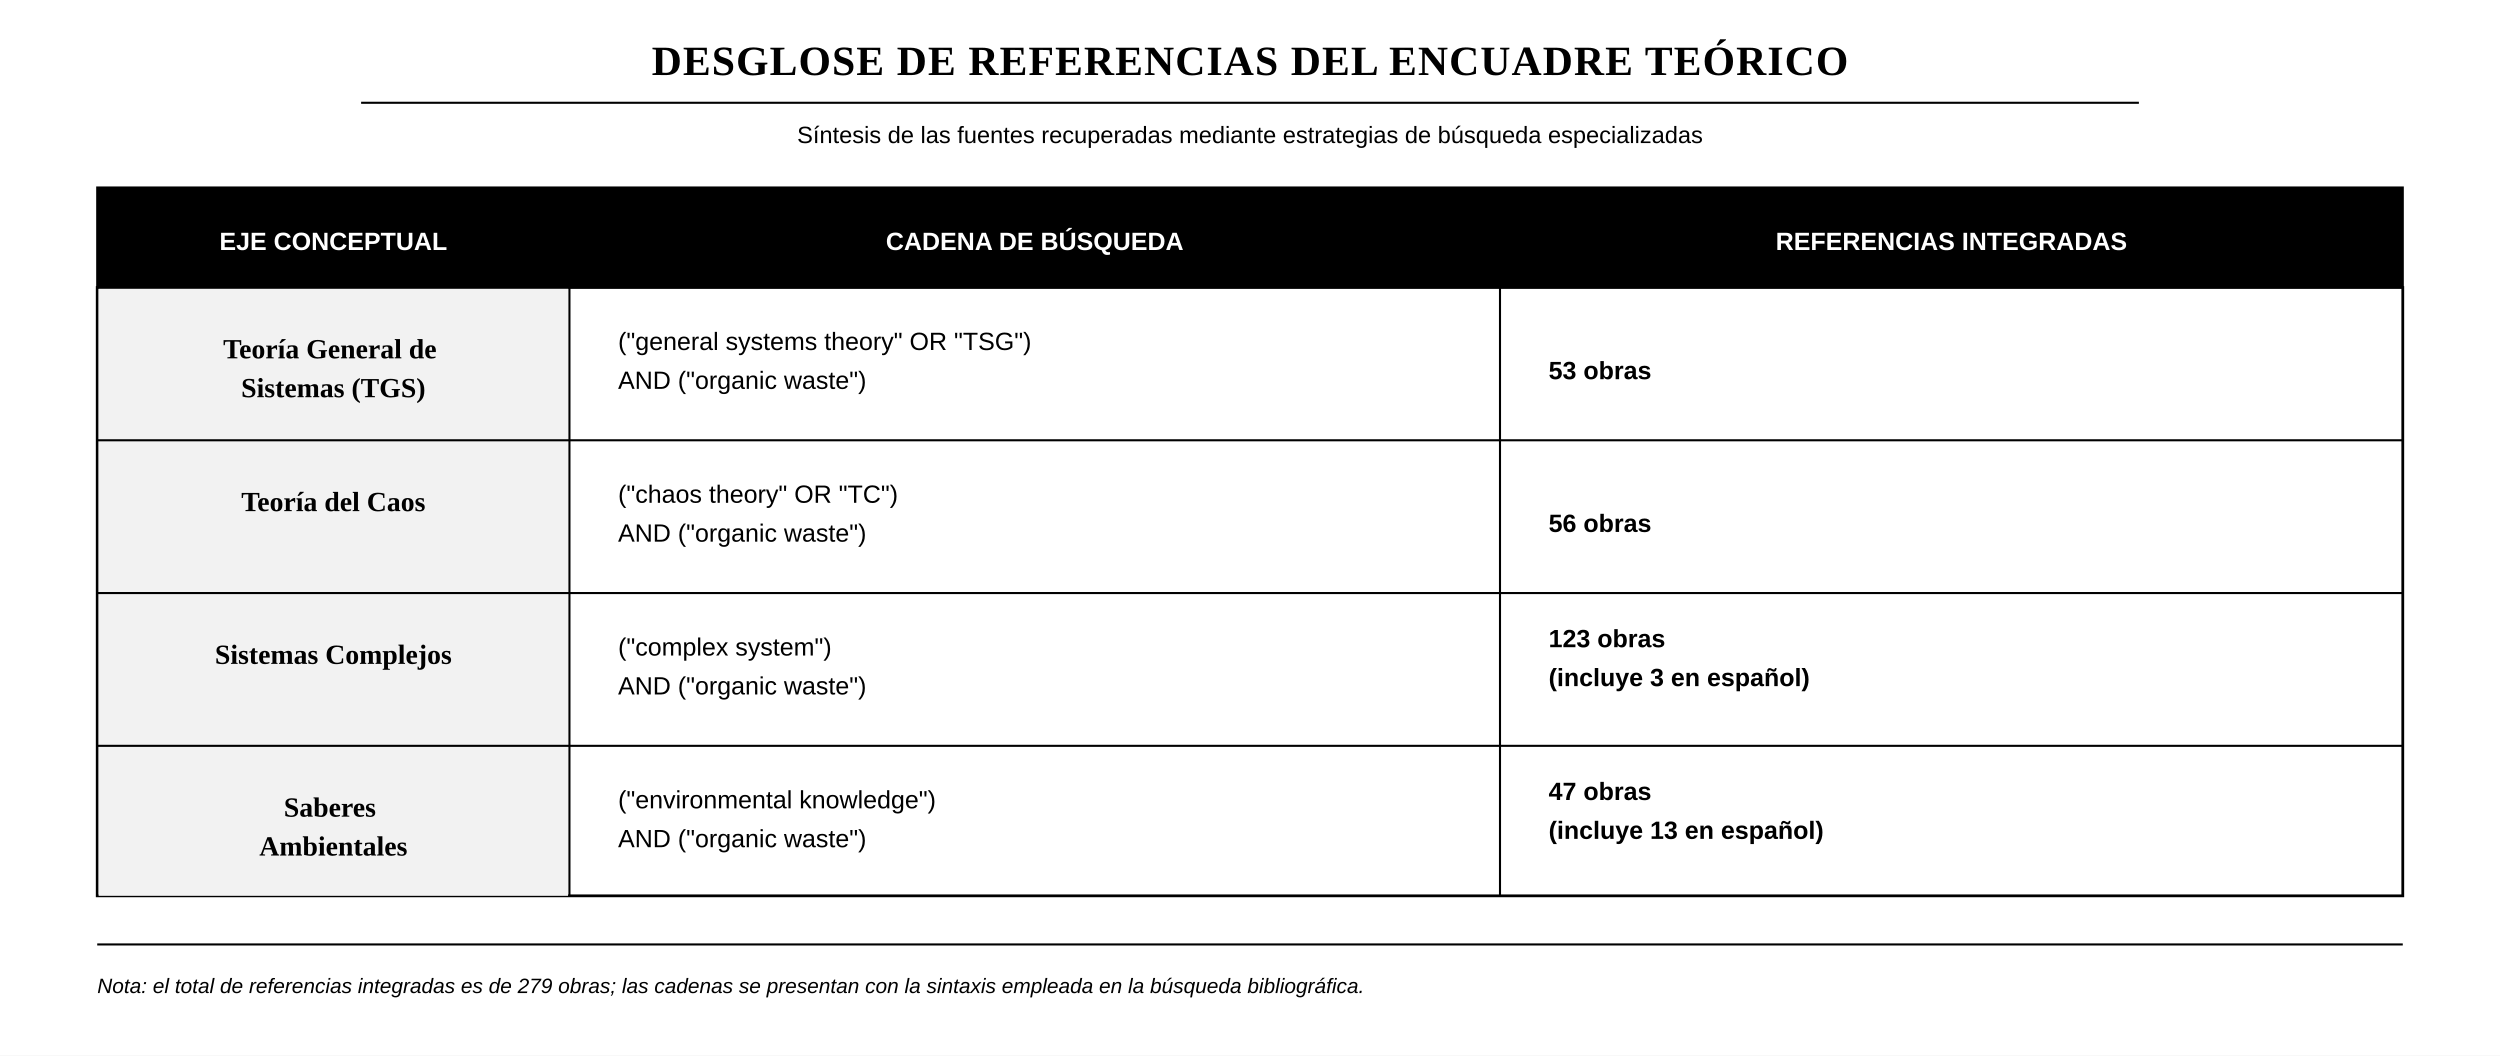
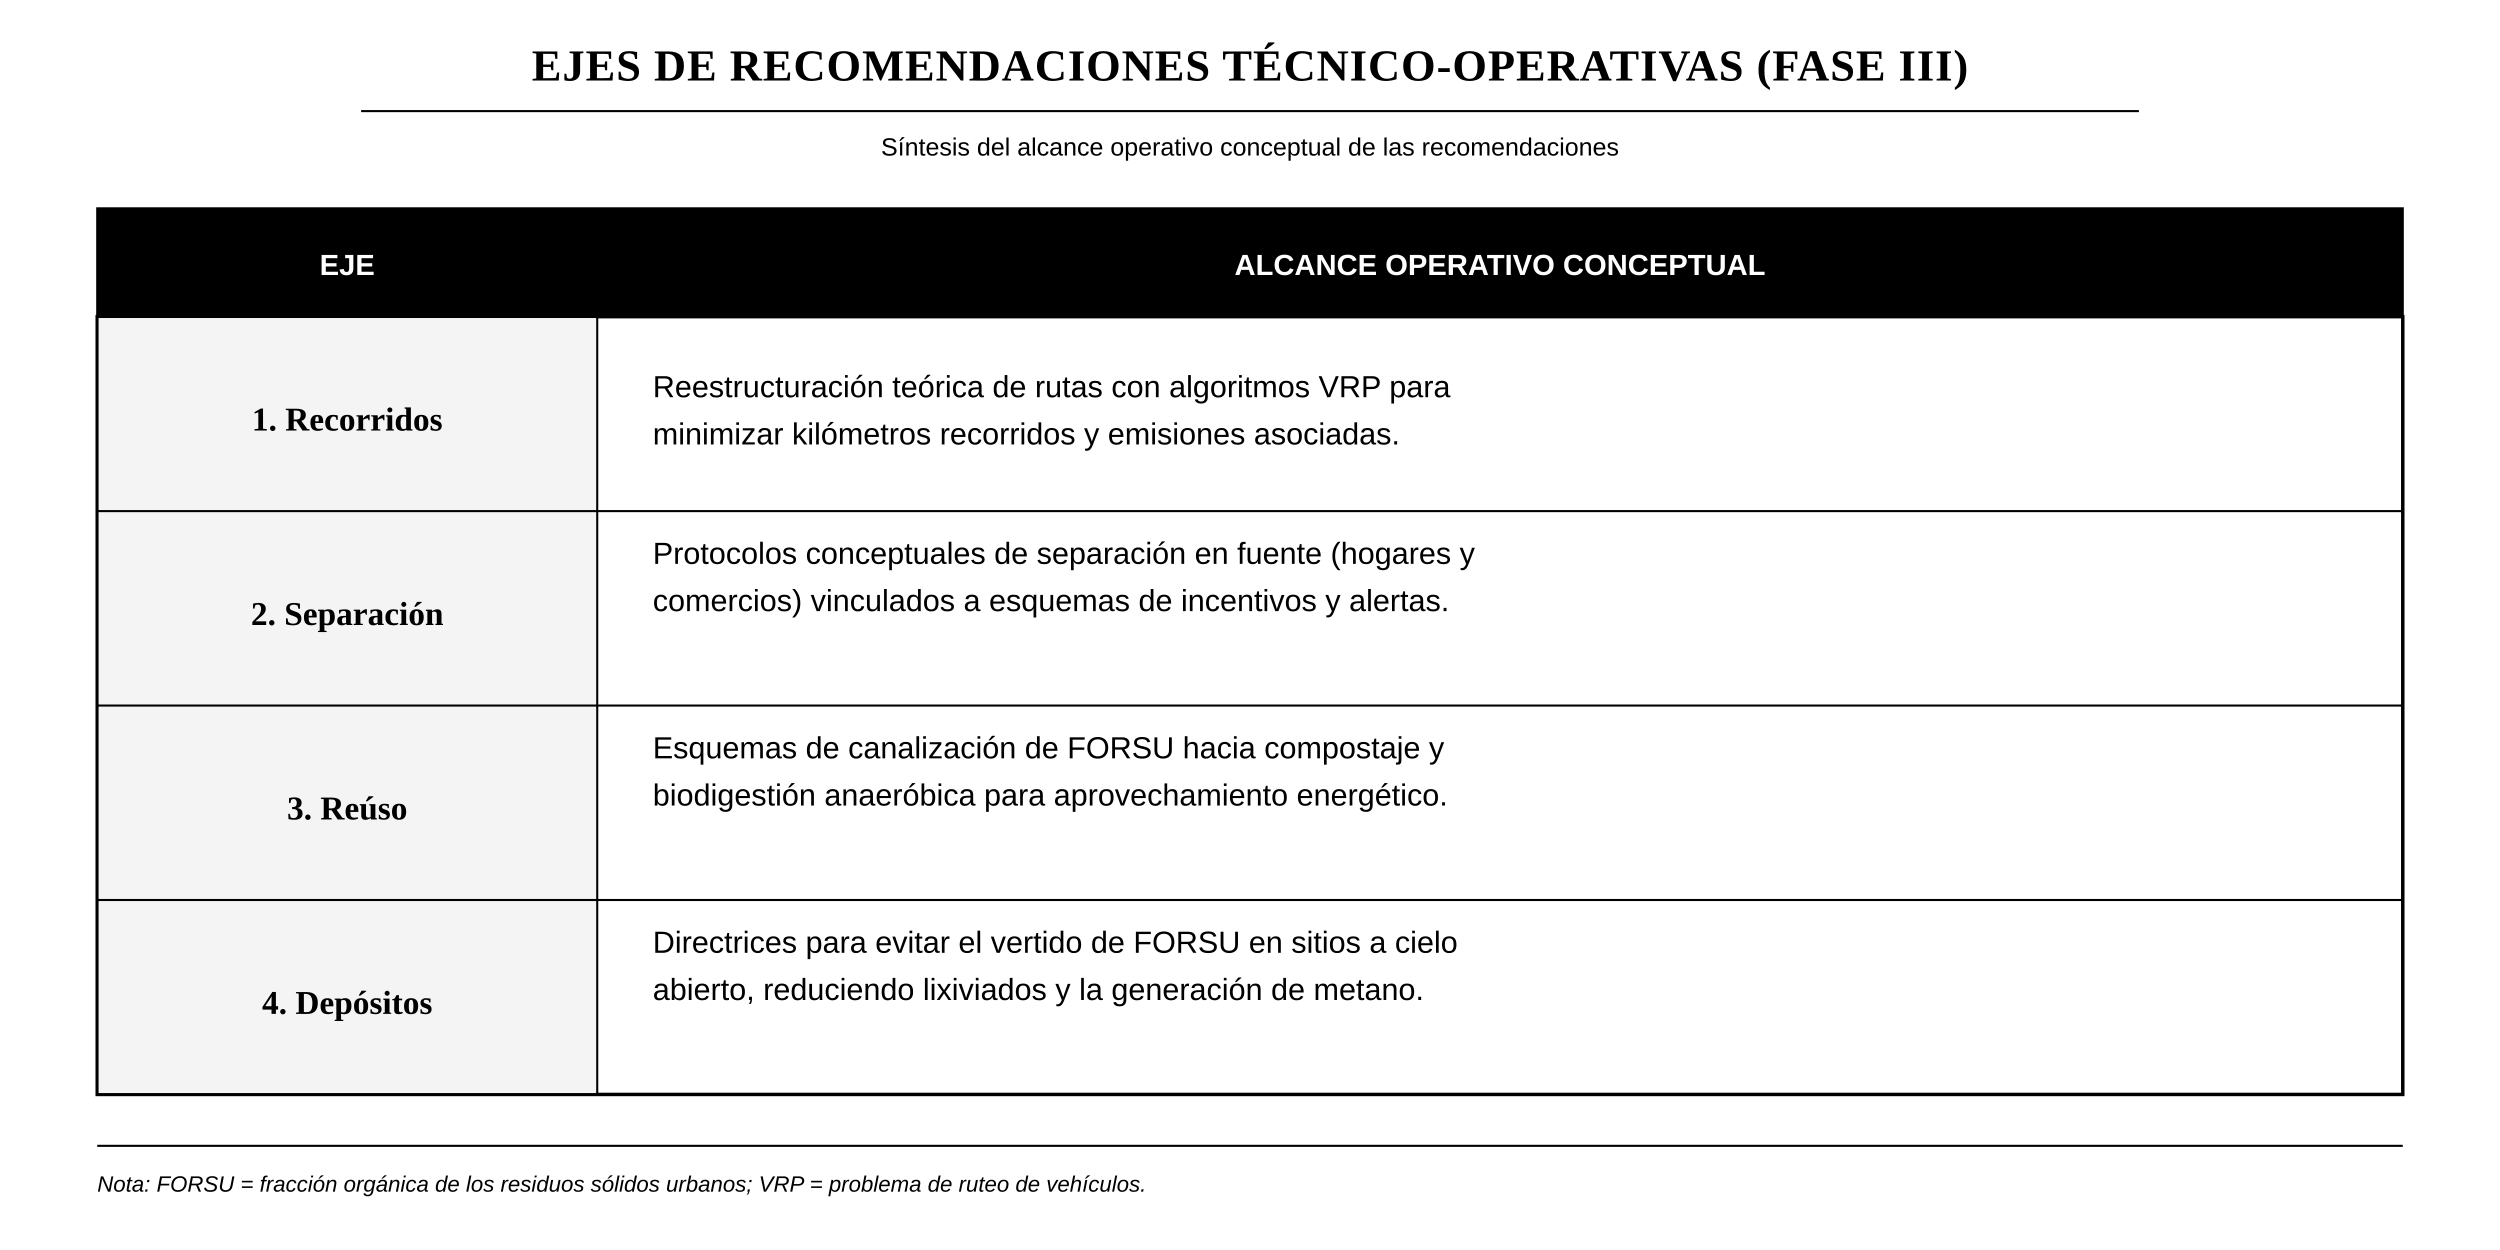
- <svg xmlns="http://www.w3.org/2000/svg" width="1800" height="760" viewBox="0 0 1800 760" role="img" aria-labelledby="title desc">
+ <svg xmlns="http://www.w3.org/2000/svg" width="1800" height="900" viewBox="0 0 1800 900" role="img" aria-labelledby="title desc">
  <defs>
    <style>
-       .title { font-family: Georgia, 'Times New Roman', serif; font-size: 30px; font-weight: bold; letter-spacing: 0.8px; fill: #000; }
-       .subtitle { font-family: Arial, Helvetica, sans-serif; font-size: 17px; fill: #000; }
-       .head { font-family: Arial, Helvetica, sans-serif; font-size: 18px; font-weight: bold; fill: #fff; }
-       .axis { font-family: Georgia, 'Times New Roman', serif; font-size: 20px; font-weight: bold; fill: #000; }
-       .body { font-family: Arial, Helvetica, sans-serif; font-size: 18px; fill: #000; }
-       .count { font-family: Arial, Helvetica, sans-serif; font-size: 18px; font-weight: bold; fill: #000; }
-       .note { font-family: Arial, Helvetica, sans-serif; font-size: 15px; font-style: italic; fill: #000; }
+       .title { font-family: Georgia, 'Times New Roman', serif; font-size: 32px; font-weight: bold; letter-spacing: 0.7px; fill: #000; }
+       .subtitle { font-family: Arial, Helvetica, sans-serif; font-size: 18px; fill: #000; }
+       .head { font-family: Arial, Helvetica, sans-serif; font-size: 21px; font-weight: bold; fill: #fff; }
+       .axis { font-family: Georgia, 'Times New Roman', serif; font-size: 24px; font-weight: bold; fill: #000; }
+       .body { font-family: Arial, Helvetica, sans-serif; font-size: 22px; fill: #000; }
+       .note { font-family: Arial, Helvetica, sans-serif; font-size: 16px; font-style: italic; fill: #000; }
      .rule { stroke: #000; stroke-width: 1.5; }
-       .outer { fill: #fff; stroke: #000; stroke-width: 2; }
+       .outer { fill: #fff; stroke: #000; stroke-width: 2.5; }
      .headbox { fill: #000; stroke: #000; stroke-width: 1.5; }
-       .shade { fill: #f2f2f2; }
+       .shade { fill: #f4f4f4; }
    </style>
  </defs>
-   <rect width="1800" height="760" fill="#fff" />
-   <text x="900" y="54" text-anchor="middle" class="title">DESGLOSE DE REFERENCIAS DEL ENCUADRE TEÓRICO</text>
-   <line x1="260" y1="74" x2="1540" y2="74" class="rule" />
-   <text x="900" y="103" text-anchor="middle" class="subtitle">Síntesis de las fuentes recuperadas mediante estrategias de búsqueda especializadas</text>
-   <rect x="70" y="135" width="1660" height="72" class="headbox" />
-   <line x1="410" y1="135" x2="410" y2="207" class="rule" />
-   <line x1="1080" y1="135" x2="1080" y2="207" class="rule" />
-   <text x="240" y="180" text-anchor="middle" class="head">EJE CONCEPTUAL</text>
-   <text x="745" y="180" text-anchor="middle" class="head">CADENA DE BÚSQUEDA</text>
-   <text x="1405" y="180" text-anchor="middle" class="head">REFERENCIAS INTEGRADAS</text>
-   <rect x="70" y="207" width="1660" height="438" class="outer" />
-   <rect x="71" y="208" width="338" height="437" class="shade" />
-   <line x1="410" y1="207" x2="410" y2="645" class="rule" />
-   <line x1="1080" y1="207" x2="1080" y2="645" class="rule" />
-   <line x1="70" y1="317" x2="1730" y2="317" class="rule" />
-   <line x1="70" y1="427" x2="1730" y2="427" class="rule" />
-   <line x1="70" y1="537" x2="1730" y2="537" class="rule" />
-   <text x="240" y="258" text-anchor="middle" class="axis">
-     <tspan x="240">Teoría General de</tspan>
-     <tspan x="240" dy="28">Sistemas (TGS)</tspan>
+   <rect width="1800" height="900" fill="#fff" />
+   <text x="900" y="58" text-anchor="middle" class="title">EJES DE RECOMENDACIONES TÉCNICO-OPERATIVAS (FASE III)</text>
+   <line x1="260" y1="80" x2="1540" y2="80" class="rule" />
+   <text x="900" y="112" text-anchor="middle" class="subtitle">Síntesis del alcance operativo conceptual de las recomendaciones</text>
+   <rect x="70" y="150" width="1660" height="78" class="headbox" />
+   <line x1="430" y1="150" x2="430" y2="228" class="rule" />
+   <text x="250" y="198" text-anchor="middle" class="head">EJE</text>
+   <text x="1080" y="198" text-anchor="middle" class="head">ALCANCE OPERATIVO CONCEPTUAL</text>
+   <rect x="70" y="228" width="1660" height="560" class="outer" />
+   <rect x="71" y="229" width="358" height="558" class="shade" />
+   <line x1="430" y1="228" x2="430" y2="788" class="rule" />
+   <line x1="70" y1="368" x2="1730" y2="368" class="rule" />
+   <line x1="70" y1="508" x2="1730" y2="508" class="rule" />
+   <line x1="70" y1="648" x2="1730" y2="648" class="rule" />
+   <text x="250" y="310" text-anchor="middle" class="axis">
+     <tspan x="250">1. Recorridos</tspan>
  </text>
-   <text x="445" y="252" class="body">
-     <tspan x="445">("general systems theory" OR "TSG")</tspan>
-     <tspan x="445" dy="28">AND ("organic waste")</tspan>
+   <text x="470" y="286" class="body">
+     <tspan x="470">Reestructuración teórica de rutas con algoritmos VRP para</tspan>
+     <tspan x="470" dy="34">minimizar kilómetros recorridos y emisiones asociadas.</tspan>
  </text>
-   <text x="1115" y="273" class="count">53 obras</text>
-   <text x="240" y="368" text-anchor="middle" class="axis">
-     <tspan x="240">Teoría del Caos</tspan>
+   <text x="250" y="450" text-anchor="middle" class="axis">
+     <tspan x="250">2. Separación</tspan>
  </text>
-   <text x="445" y="362" class="body">
-     <tspan x="445">("chaos theory" OR "TC")</tspan>
-     <tspan x="445" dy="28">AND ("organic waste")</tspan>
+   <text x="470" y="406" class="body">
+     <tspan x="470">Protocolos conceptuales de separación en fuente (hogares y</tspan>
+     <tspan x="470" dy="34">comercios) vinculados a esquemas de incentivos y alertas.</tspan>
  </text>
-   <text x="1115" y="383" class="count">56 obras</text>
-   <text x="240" y="478" text-anchor="middle" class="axis">
-     <tspan x="240">Sistemas Complejos</tspan>
+   <text x="250" y="590" text-anchor="middle" class="axis">
+     <tspan x="250">3. Reúso</tspan>
  </text>
-   <text x="445" y="472" class="body">
-     <tspan x="445">("complex system")</tspan>
-     <tspan x="445" dy="28">AND ("organic waste")</tspan>
+   <text x="470" y="546" class="body">
+     <tspan x="470">Esquemas de canalización de FORSU hacia compostaje y</tspan>
+     <tspan x="470" dy="34">biodigestión anaeróbica para aprovechamiento energético.</tspan>
  </text>
-   <text x="1115" y="466" class="count">
-     <tspan x="1115">123 obras</tspan>
-     <tspan x="1115" dy="28">(incluye 3 en español)</tspan>
+   <text x="250" y="730" text-anchor="middle" class="axis">
+     <tspan x="250">4. Depósitos</tspan>
  </text>
-   <text x="240" y="588" text-anchor="middle" class="axis">
-     <tspan x="240">Saberes</tspan>
-     <tspan x="240" dy="28">Ambientales</tspan>
+   <text x="470" y="686" class="body">
+     <tspan x="470">Directrices para evitar el vertido de FORSU en sitios a cielo</tspan>
+     <tspan x="470" dy="34">abierto, reduciendo lixiviados y la generación de metano.</tspan>
  </text>
-   <text x="445" y="582" class="body">
-     <tspan x="445">("environmental knowledge")</tspan>
-     <tspan x="445" dy="28">AND ("organic waste")</tspan>
-   </text>
-   <text x="1115" y="576" class="count">
-     <tspan x="1115">47 obras</tspan>
-     <tspan x="1115" dy="28">(incluye 13 en español)</tspan>
-   </text>
-   <line x1="70" y1="680" x2="1730" y2="680" class="rule" />
-   <text x="70" y="715" class="note">Nota: el total de referencias integradas es de 279 obras; las cadenas se presentan con la sintaxis empleada en la búsqueda bibliográfica.</text>
+   <line x1="70" y1="825" x2="1730" y2="825" class="rule" />
+   <text x="70" y="858" class="note">Nota: FORSU = fracción orgánica de los residuos sólidos urbanos; VRP = problema de ruteo de vehículos.</text>
</svg>
